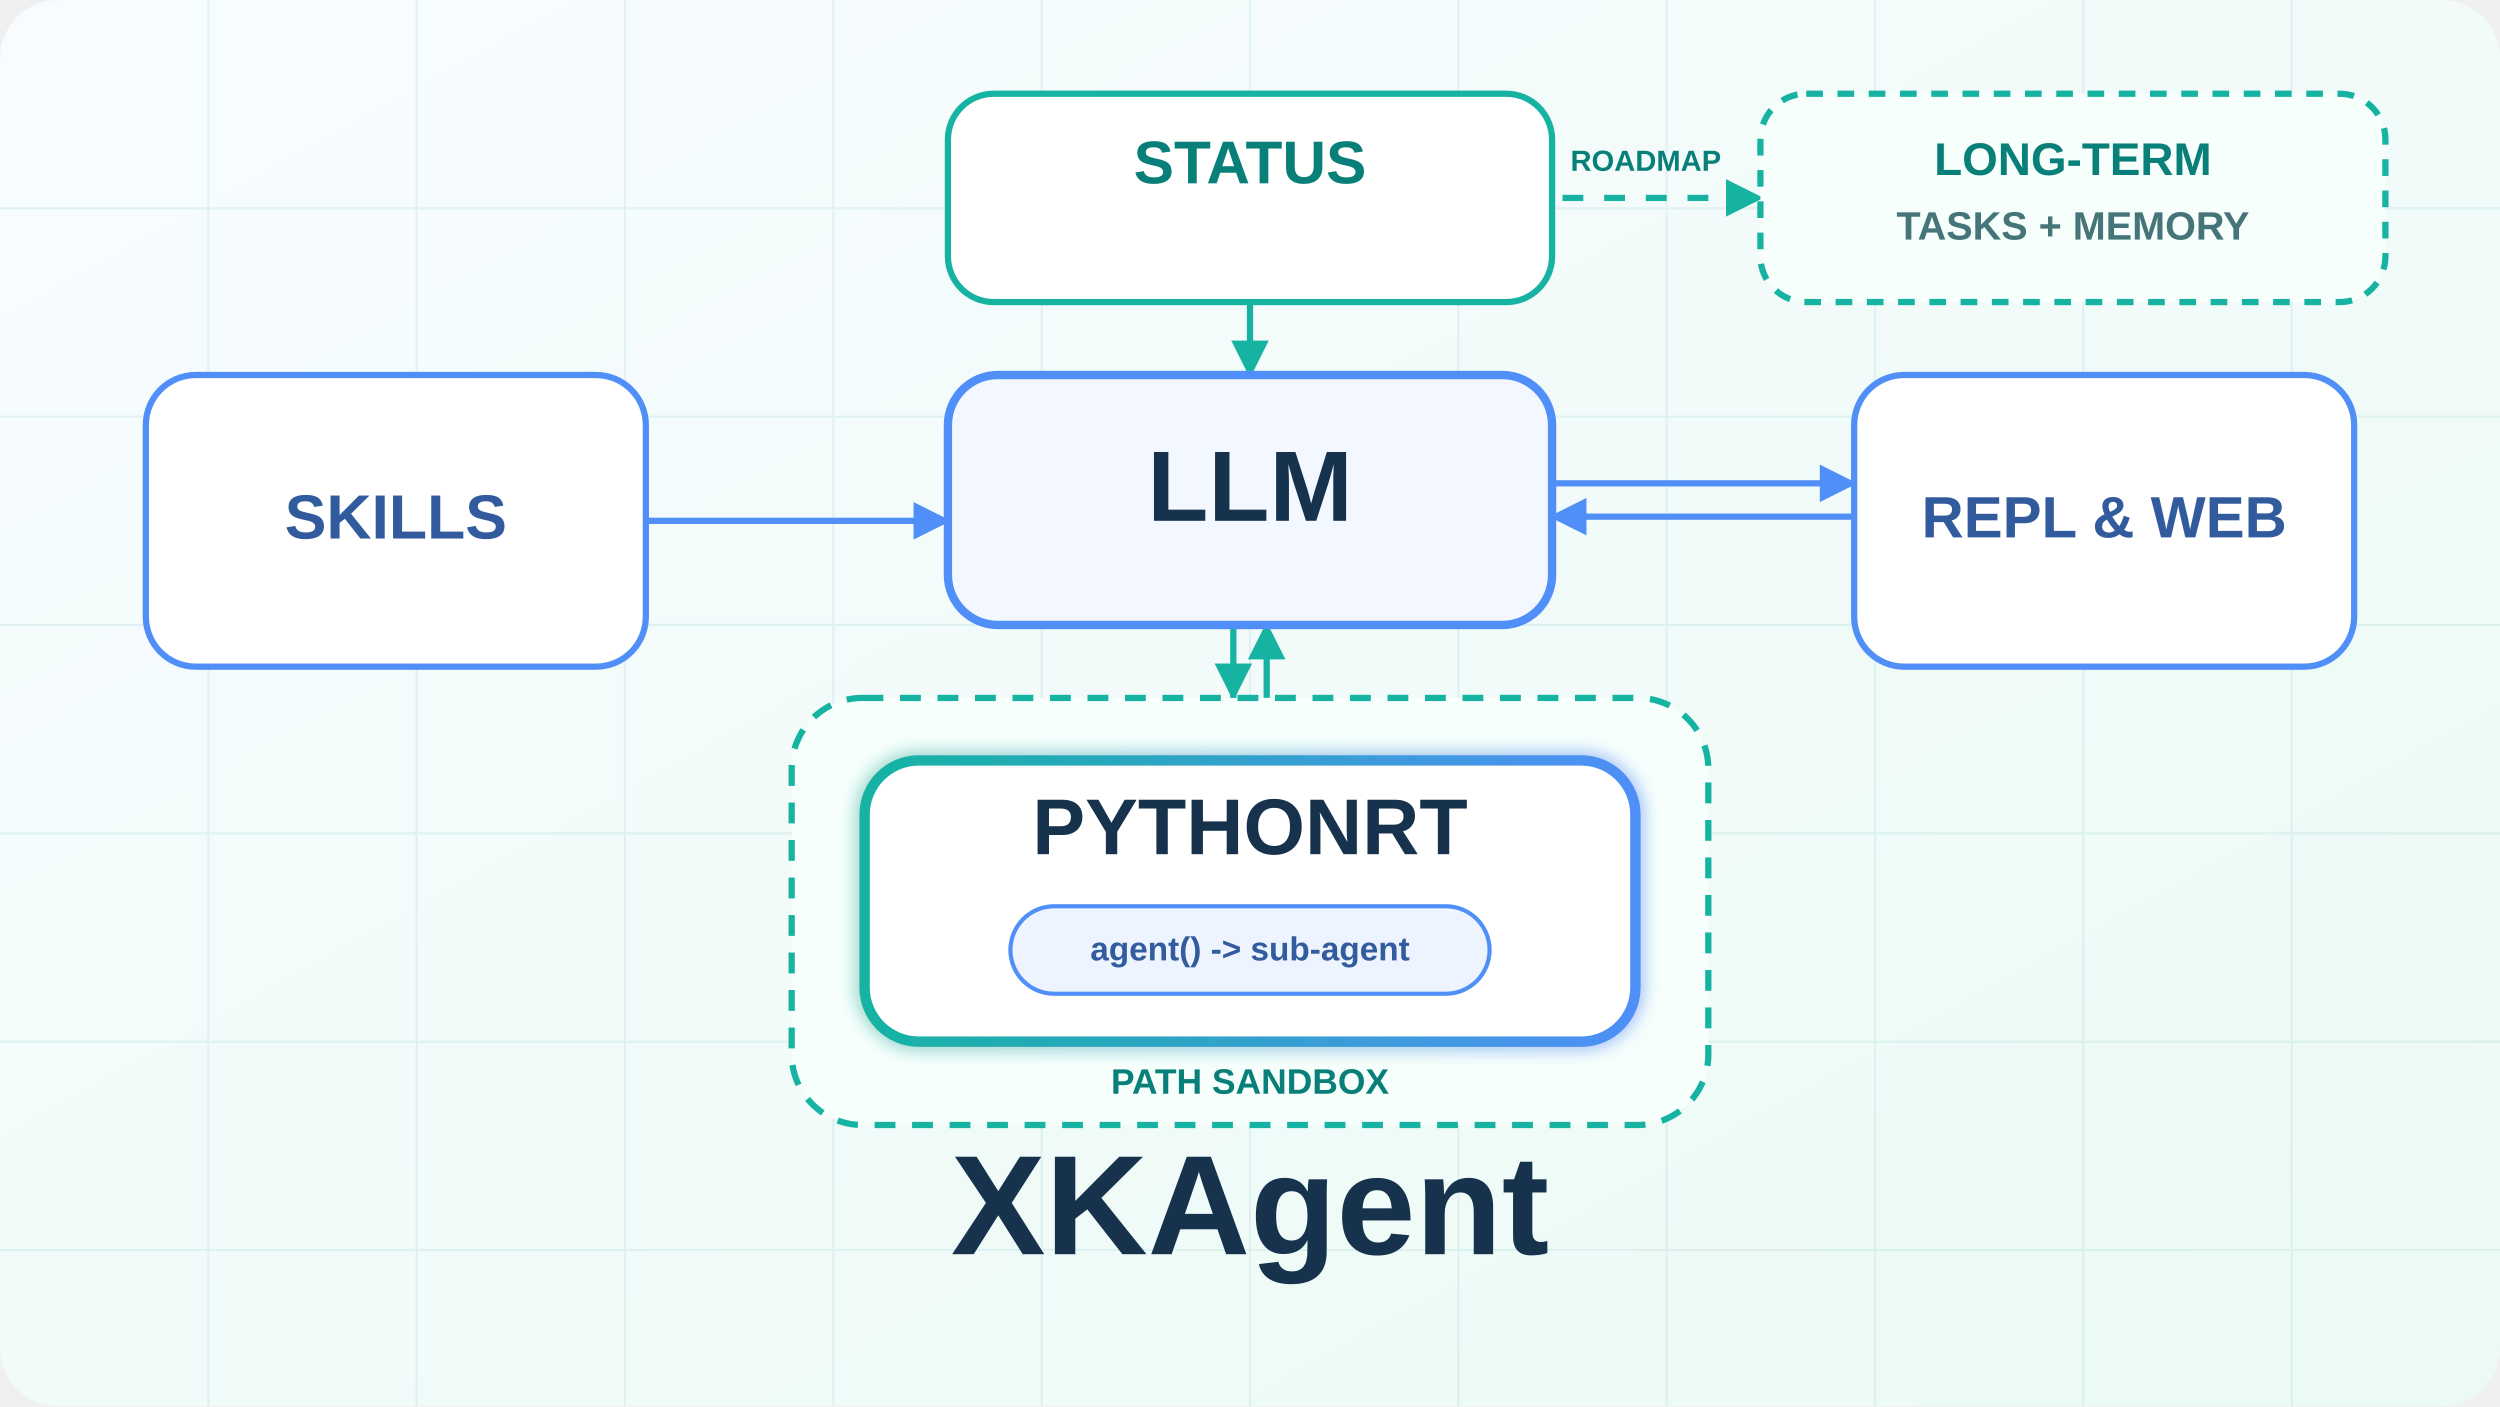
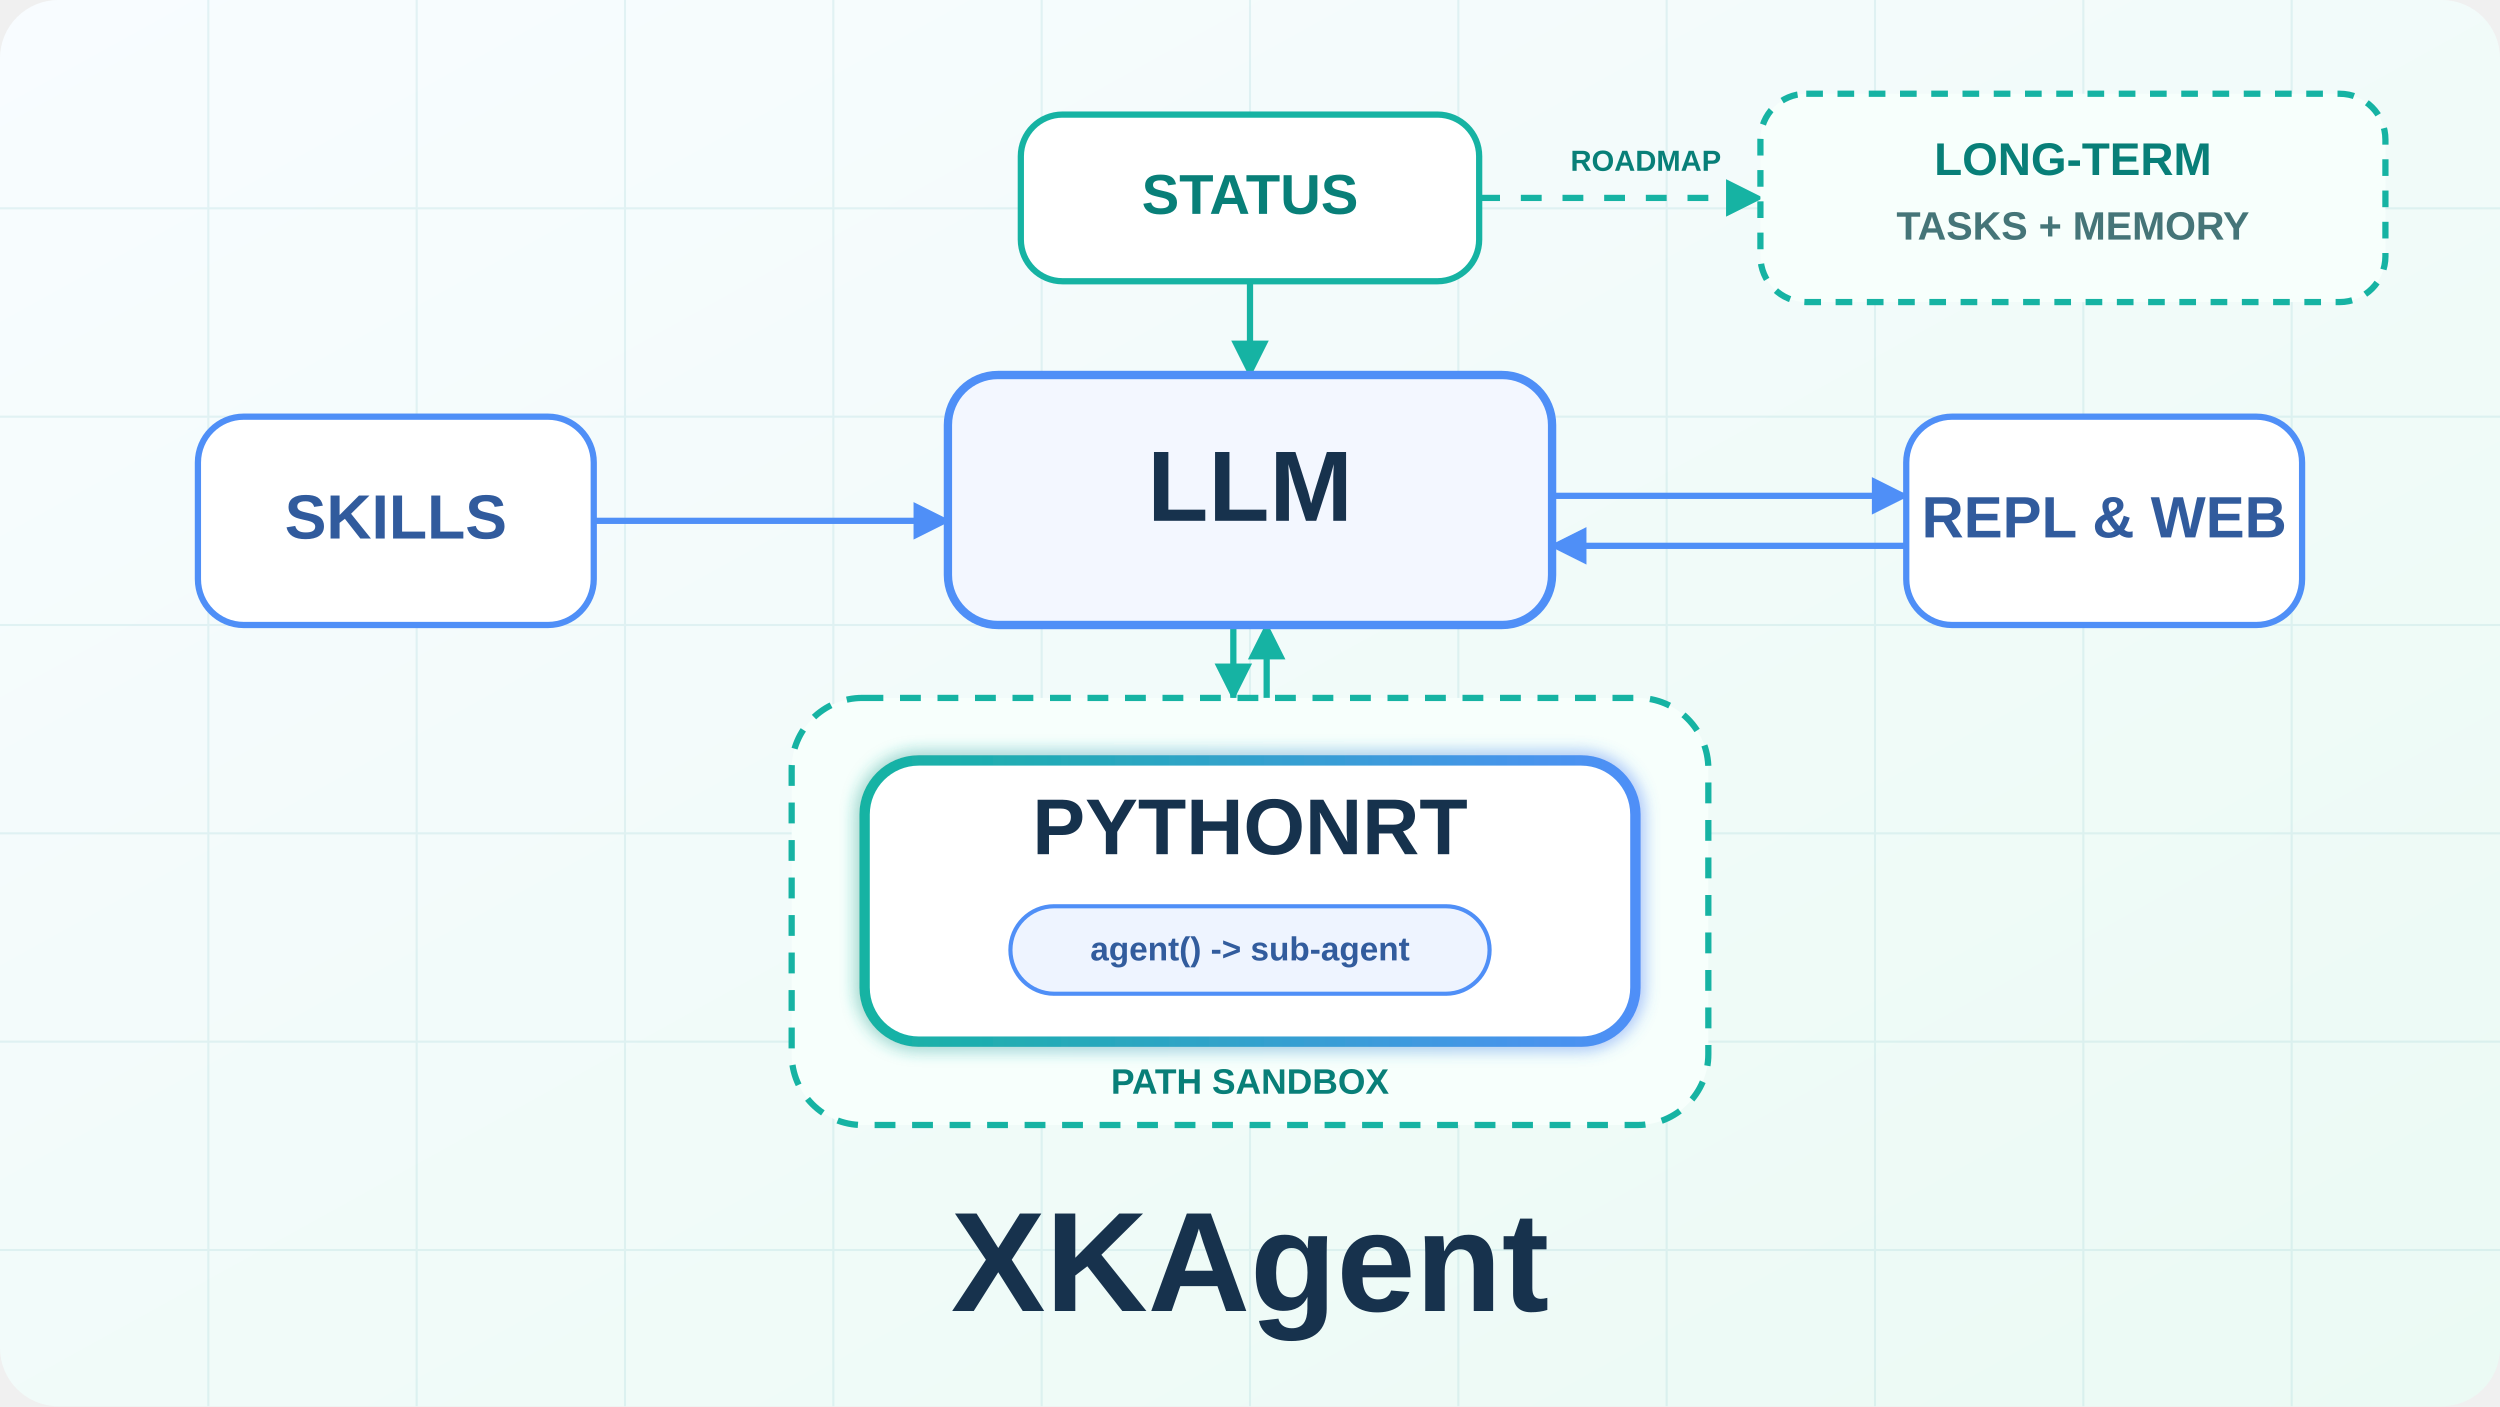
<svg xmlns="http://www.w3.org/2000/svg" width="1200" height="675" viewBox="0 0 1200 675" role="img" aria-labelledby="title desc">
  <defs>
    <linearGradient id="bg" x1="0" y1="0" x2="1" y2="1">
      <stop offset="0" stop-color="#f8fcff" />
      <stop offset="1" stop-color="#ebfaf4" />
    </linearGradient>
    <linearGradient id="accent" x1="0" y1="0" x2="1" y2="0">
      <stop offset="0" stop-color="#16b3a3" />
      <stop offset="1" stop-color="#4f8ff7" />
    </linearGradient>
    <filter id="glow">
      <feGaussianBlur stdDeviation="4" result="b" />
      <feMerge>
        <feMergeNode in="b" />
        <feMergeNode in="SourceGraphic" />
      </feMerge>
    </filter>
    <marker id="arrow-cyan" markerWidth="6" markerHeight="6" refX="5.5" refY="3" orient="auto">
      <path d="M0 0L6 3L0 6Z" fill="#16b3a3" />
    </marker>
    <marker id="arrow-blue" markerWidth="6" markerHeight="6" refX="5.5" refY="3" orient="auto">
      <path d="M0 0L6 3L0 6Z" fill="#4f8ff7" />
    </marker>
  </defs>
  <rect width="1200" height="675" rx="28" fill="url(#bg)" />
  <g opacity=".22" stroke="#94cbd3">
    <path d="M0 100h1200M0 200h1200M0 300h1200M0 400h1200M0 500h1200M0 600h1200" />
    <path d="M100 0v675M200 0v675M300 0v675M400 0v675M500 0v675M600 0v675M700 0v675M800 0v675M900 0v675M1000 0v675M1100 0v675" />
  </g>
  <g fill="none" stroke-width="3">
-     <path d="M600 145v35" stroke="#16b3a3" marker-end="url(#arrow-cyan)" />
+     <path d="M600 135v45" stroke="#16b3a3" marker-end="url(#arrow-cyan)" />
    <path d="M592 300v35" stroke="#16b3a3" marker-end="url(#arrow-cyan)" />
    <path d="M608 335v-35" stroke="#16b3a3" marker-end="url(#arrow-cyan)" />
-     <path d="M310 250h145" stroke="#4f8ff7" marker-end="url(#arrow-blue)" />
-     <path d="M745 232h145" stroke="#4f8ff7" marker-end="url(#arrow-blue)" />
-     <path d="M890 248H745" stroke="#4f8ff7" marker-end="url(#arrow-blue)" />
-     <path d="M730 95h115" stroke="#16b3a3" stroke-dasharray="10 10" marker-end="url(#arrow-cyan)" />
+     <path d="M285 250h170" stroke="#4f8ff7" marker-end="url(#arrow-blue)" />
+     <path d="M745 238h170" stroke="#4f8ff7" marker-end="url(#arrow-blue)" />
+     <path d="M915 262H745" stroke="#4f8ff7" marker-end="url(#arrow-blue)" />
+     <path d="M710 95h135" stroke="#16b3a3" stroke-dasharray="10 10" marker-end="url(#arrow-cyan)" />
  </g>
  <g font-family="Segoe UI,Arial,sans-serif" text-anchor="middle">
-     <rect x="455" y="45" width="290" height="100" rx="22" fill="#ffffff" stroke="#16b3a3" stroke-width="3" />
-     <text x="600" y="88" fill="#087f78" font-size="29" font-weight="800">STATUS</text>
+     <rect x="490" y="55" width="220" height="80" rx="20" fill="#ffffff" stroke="#16b3a3" stroke-width="3" />
+     <text x="600" y="95" fill="#087f78" font-size="27" font-weight="800" dominant-baseline="middle">STATUS</text>
    <rect x="845" y="45" width="300" height="100" rx="22" fill="#f7fffc" stroke="#16b3a3" stroke-width="3" stroke-dasharray="8 7" />
    <text x="995" y="84" fill="#087f78" font-size="22" font-weight="800">LONG-TERM</text>
    <text x="995" y="115" fill="#457578" font-size="19" font-weight="700">TASKS + MEMORY</text>
    <text x="790" y="82" fill="#087f78" font-size="14" font-weight="700">ROADMAP</text>
    <rect x="455" y="180" width="290" height="120" rx="24" fill="#f3f7ff" stroke="#4f8ff7" stroke-width="4" />
    <text x="600" y="250" fill="#17324d" font-size="48" font-weight="800">LLM</text>
-     <rect x="70" y="180" width="240" height="140" rx="24" fill="#ffffff" stroke="#4f8ff7" stroke-width="3" />
+     <rect x="95" y="200" width="190" height="100" rx="22" fill="#ffffff" stroke="#4f8ff7" stroke-width="3" />
    <text x="190" y="250" fill="#315b9d" font-size="30" font-weight="800" dominant-baseline="middle">SKILLS</text>
-     <rect x="890" y="180" width="240" height="140" rx="24" fill="#ffffff" stroke="#4f8ff7" stroke-width="3" />
+     <rect x="915" y="200" width="190" height="100" rx="22" fill="#ffffff" stroke="#4f8ff7" stroke-width="3" />
    <text x="1010" y="250" fill="#315b9d" font-size="28" font-weight="800" dominant-baseline="middle">REPL &amp; WEB</text>
    <rect x="380" y="335" width="440" height="205" rx="34" fill="#f7fffc" stroke="#16b3a3" stroke-width="3" stroke-dasharray="10 8" />
    <text x="600" y="525" fill="#087f78" font-size="17" font-weight="700">PATH SANDBOX</text>
    <g filter="url(#glow)">
      <rect x="415" y="365" width="370" height="135" rx="26" fill="#ffffff" stroke="url(#accent)" stroke-width="5" />
      <text x="600" y="410" fill="#17324d" font-size="38" font-weight="800">PYTHONRT</text>
      <rect x="485" y="435" width="230" height="42" rx="21" fill="#eef4ff" stroke="#4f8ff7" stroke-width="2" />
      <text x="600" y="461" fill="#315b9d" font-size="16" font-weight="700">agent() -&gt; sub-agent</text>
    </g>
-     <text x="600" y="602" fill="#17324d" font-size="68" font-weight="800">XKAgent</text>
+     <text x="600" y="610" fill="#17324d" font-size="68" font-weight="800" dominant-baseline="middle">XKAgent</text>
  </g>
</svg>
